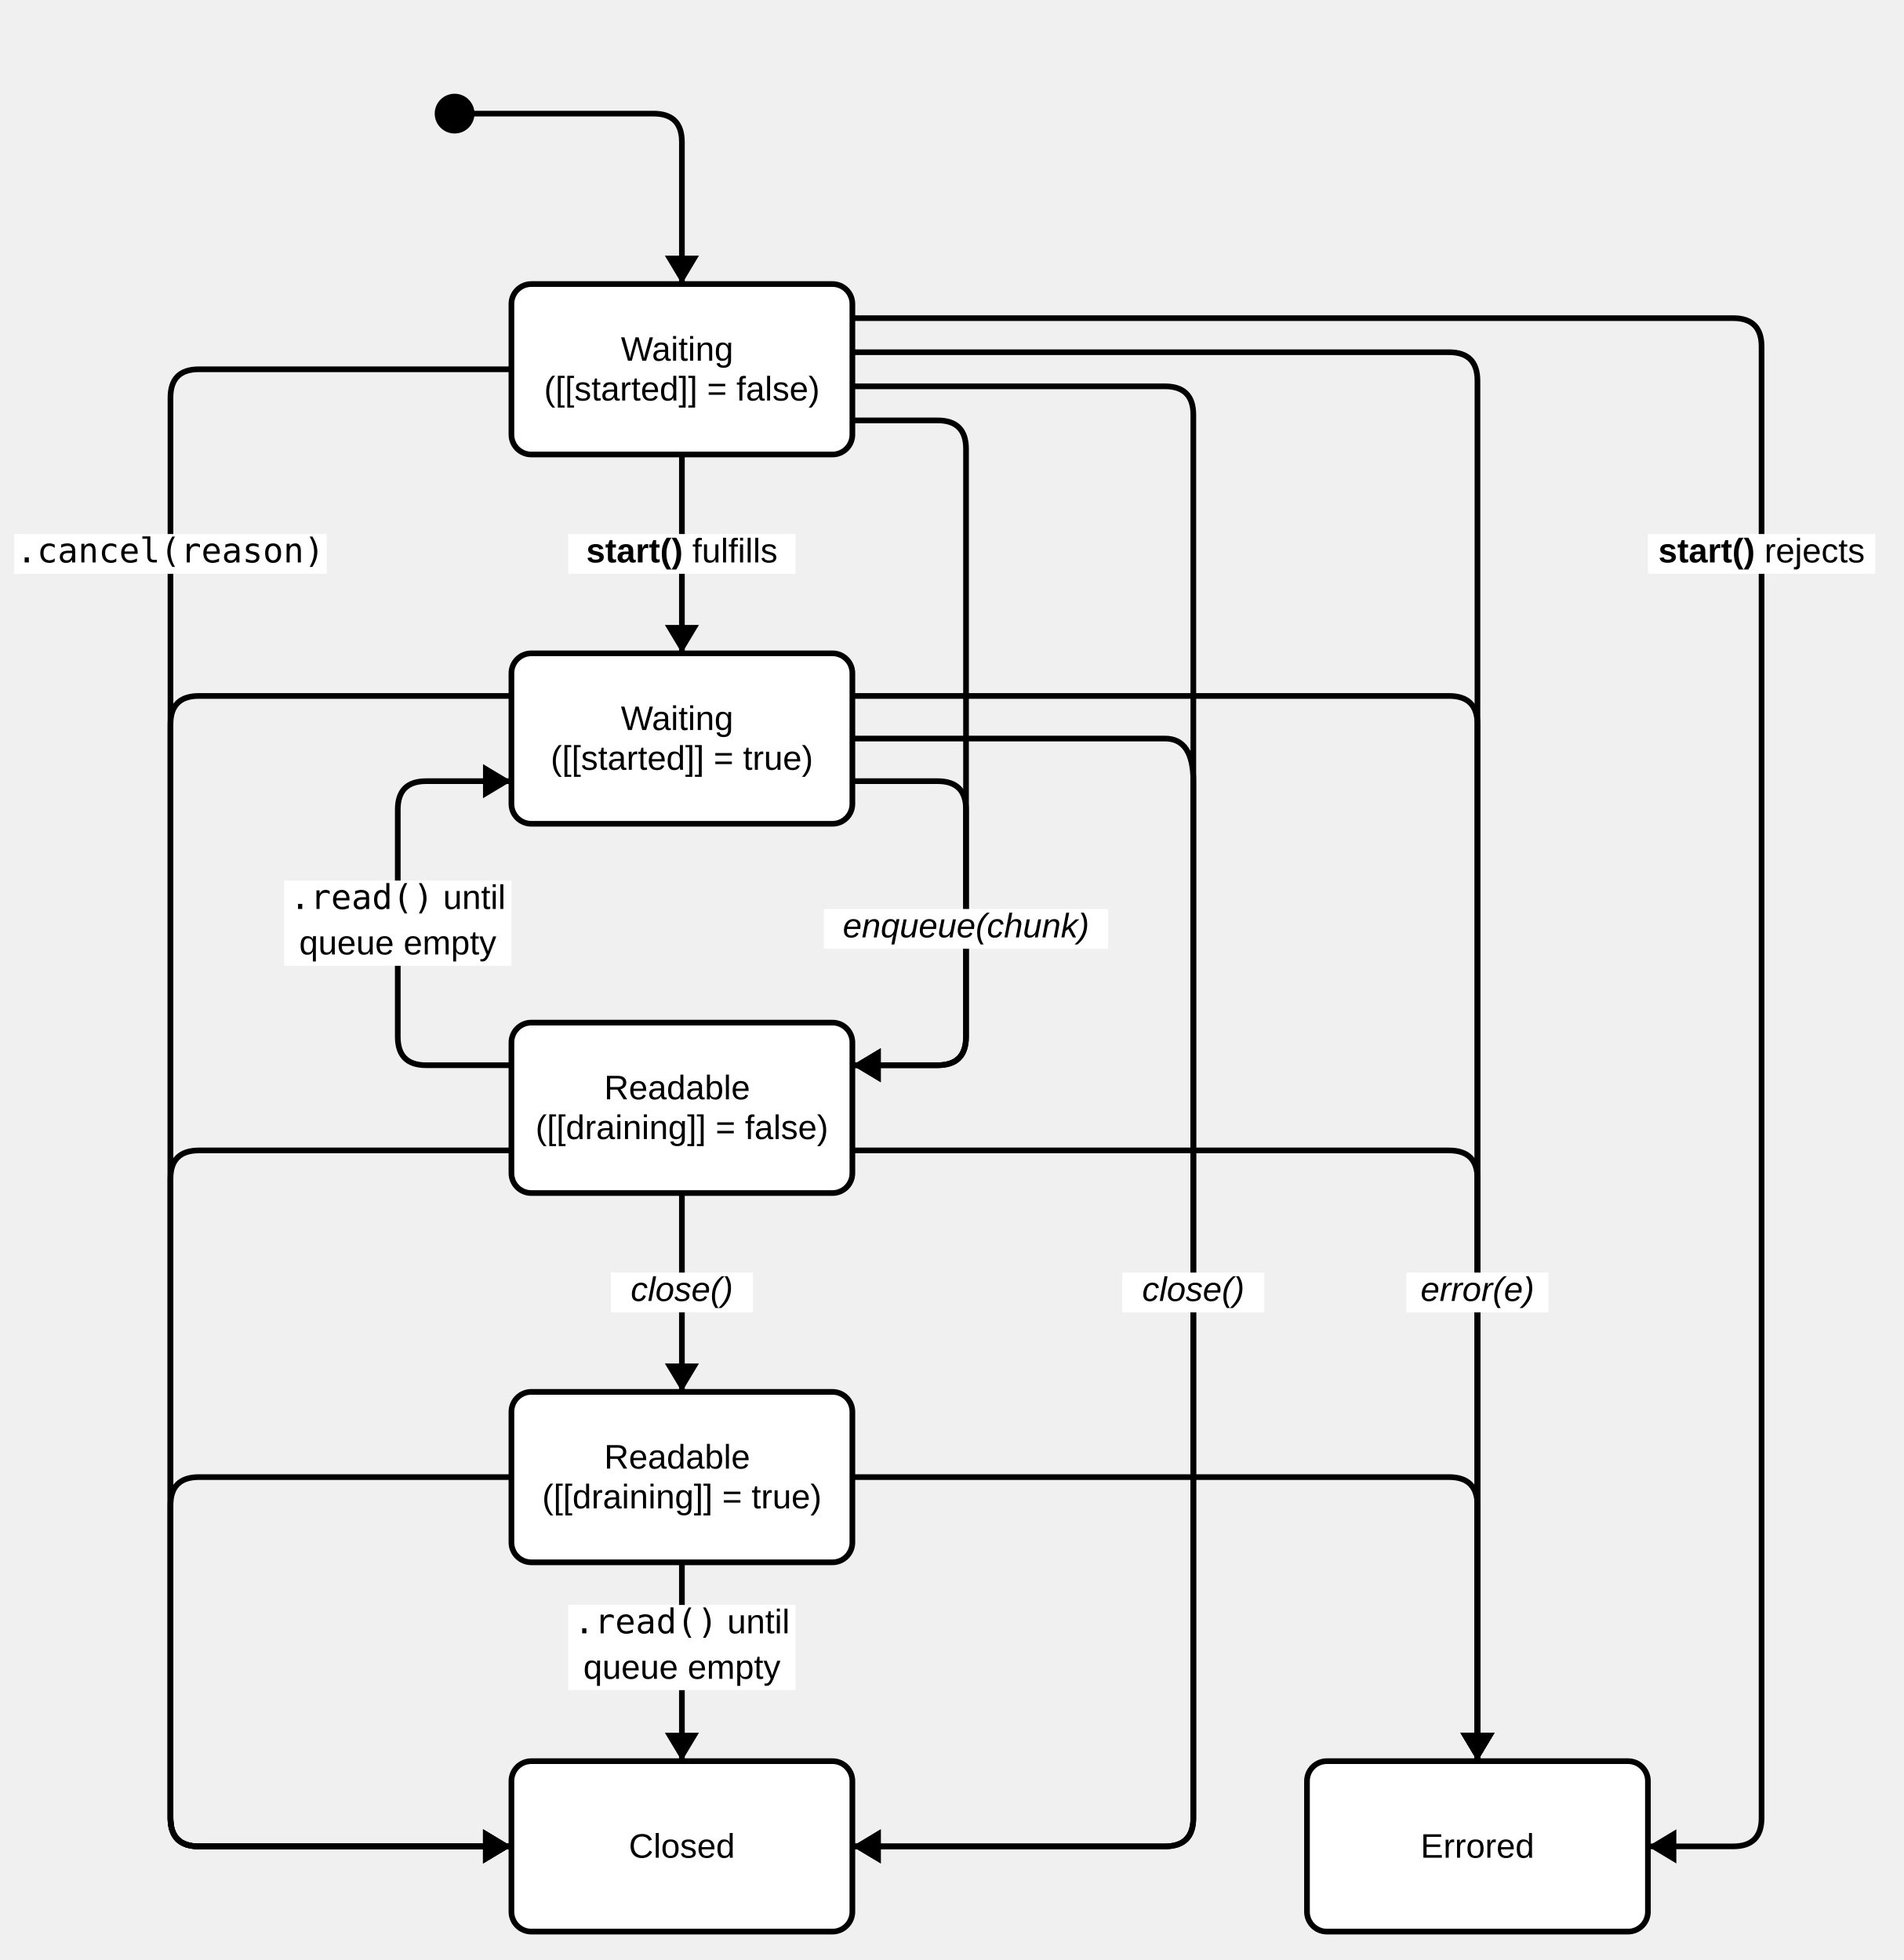
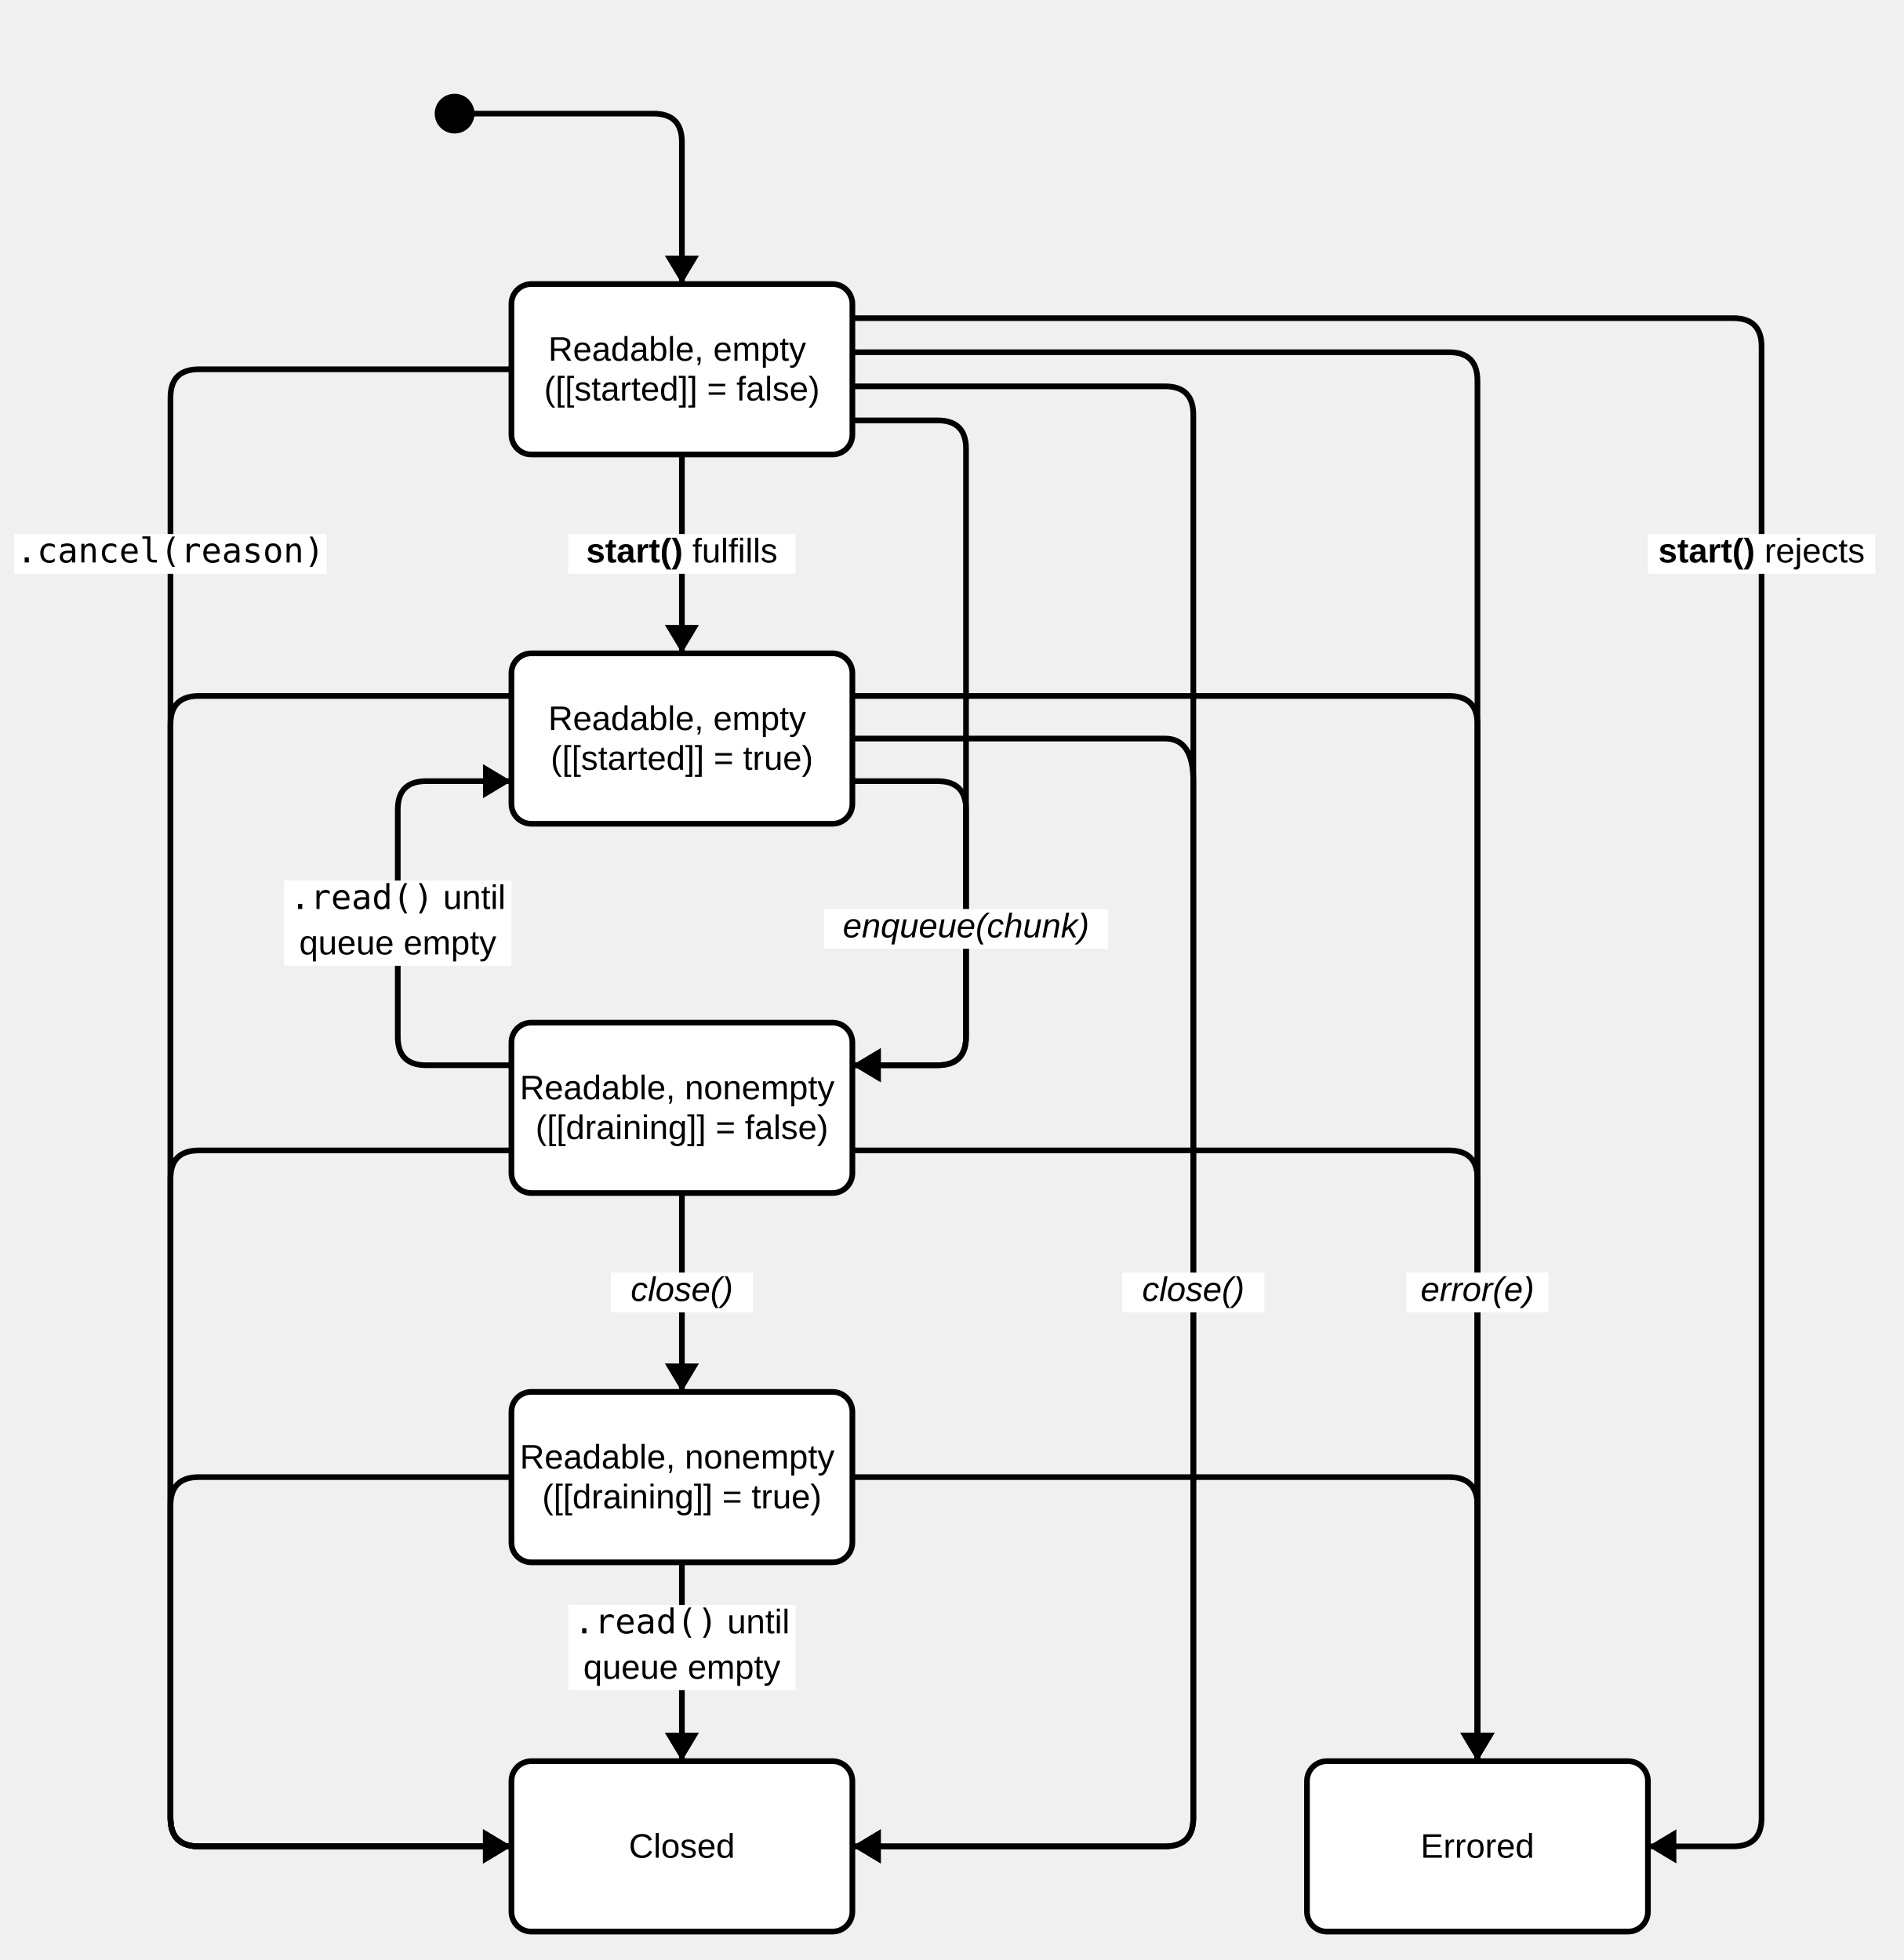
<svg xmlns="http://www.w3.org/2000/svg" width="670" height="690">
  <style>
    rect {
      fill: white;
    }

    rect[rx] {
      stroke: black;
      stroke-width: 2;
    }

    path[marker-end] {
      stroke: black;
      stroke-width: 2;
      fill: none;
    }

    text {
      font-family: Arial;
      font-size: 12px;
      text-anchor: middle;
    }

    tspan.constructor-param {
      font-weight: bold;
    }

    tspan.method-call {
      font-family: monospace;
    }

    tspan.capability {
      font-style: italic;
    }
  </style>
  <defs>
    <marker id="arrow" orient="auto" markerWidth="6" markerHeight="6" refX="5" refY="3">
      <path d="M0,0 V6 L5,3 Z" fill="black" />
    </marker>
  </defs>
  <ellipse cx="160" cy="40" rx="7" ry="7" fill="black" />
  <path d="M160,40 L230,40 Q240,40 240,50 L240,100" marker-end="url(#arrow)" />
  <g transform="translate(180, 100)">
    <rect x="0" y="0" width="120" height="60" rx="7" />
    <text y="27">
-       <tspan x="60">Waiting</tspan>
+       <tspan x="60">Readable, empty</tspan>
      <tspan x="60" dy="14">([[started]] = false)</tspan>
    </text>
  </g>
  <path d="M180,130 L70,130 Q60,130 60,140 L60,640 Q60,650 70,650 L180,650" marker-end="url(#arrow)" />
  <g transform="translate(60,188)">
    <rect x="-55" y="0" width="110" height="14" />
    <text y="10">
      <tspan class="method-call">.cancel(reason)</tspan>
    </text>
  </g>
  <path d="M240,160 L240,230" marker-end="url(#arrow)" />
  <g transform="translate(240,188)">
    <rect x="-40" y="0" width="80" height="14" />
    <text y="10">
      <tspan class="constructor-param">start()</tspan>
      <tspan>fulfills</tspan>
    </text>
  </g>
  <path d="M300,112 L610,112 Q620,112 620,122 L620,640 Q620,650 610,650 L580,650" marker-end="url(#arrow)" />
  <g transform="translate(620,188)">
    <rect x="-40" y="0" width="80" height="14" />
    <text y="10">
      <tspan class="constructor-param">start()</tspan>
      <tspan>rejects</tspan>
    </text>
  </g>
  <path d="M300,124 L510,124 Q520,124 520,134 L520,620" marker-end="url(#arrow)" />
  <path d="M300,136 L410,136 Q420,136 420,146 L420,640 Q420,650 410,650 L300,650" marker-end="url(#arrow)" />
  <path d="M300,148 L330,148 Q340,148 340,158 L340,365 Q340,375 330,375 L300,375" marker-end="url(#arrow)" />
  <g transform="translate(180, 230)">
    <rect x="0" y="0" width="120" height="60" rx="7" />
    <text y="27">
-       <tspan x="60">Waiting</tspan>
+       <tspan x="60">Readable, empty</tspan>
      <tspan x="60" dy="14">([[started]] = true)</tspan>
    </text>
  </g>
  <path d="M180,245 L70,245 Q60,245 60,255 L60,640 Q60,650 70,650 L180,650" marker-end="url(#arrow)" />
  <path d="M300,245 L510,245 Q520,245 520,255 L520,620" marker-end="url(#arrow)" />
  <path d="M300,260 L410,260 Q420,260 420,275 L420,640 Q420,650 410,650 L300,650" marker-end="url(#arrow)" />
  <g transform="translate(420,448)">
    <rect x="-25" y="0" width="50" height="14" />
    <text y="10">
      <tspan class="capability">close()</tspan>
    </text>
  </g>
  <path d="M300,275 L330,275 Q340,275 340,285 L340,365 Q340,375 330,375 L300,375" marker-end="url(#arrow)" />
  <g transform="translate(340,320)">
    <rect x="-50" y="0" width="100" height="14" />
    <text y="10">
      <tspan class="capability">enqueue(chunk)</tspan>
    </text>
  </g>
  <g transform="translate(180, 360)">
    <rect x="0" y="0" width="120" height="60" rx="7" />
    <text y="27">
-       <tspan x="60">Readable</tspan>
+       <tspan x="60">Readable, nonempty</tspan>
      <tspan x="60" dy="14">([[draining]] = false)</tspan>
    </text>
  </g>
  <path d="M180,375 L150,375 Q140,375 140,365 L140,285 Q140,275 150,275 L180,275" marker-end="url(#arrow)" />
  <g transform="translate(140,320)">
    <rect x="-40" y="-10" width="80" height="30" />
    <text y="0">
      <tspan class="method-call">.read()</tspan>
      <tspan>until</tspan>
    </text>
    <text y="16">
      <tspan>queue empty</tspan>
    </text>
  </g>
  <path d="M300,405 L510,405 Q520,405 520,415 L520,620" marker-end="url(#arrow)" />
  <g transform="translate(520,448)">
    <rect x="-25" y="0" width="50" height="14" />
    <text y="10">
      <tspan class="capability">error(e)</tspan>
    </text>
  </g>
  <path d="M240,420 L240,490" marker-end="url(#arrow)" />
  <g transform="translate(240,448)">
    <rect x="-25" y="0" width="50" height="14" />
    <text y="10">
      <tspan class="capability">close()</tspan>
    </text>
  </g>
  <path d="M180,405 L70,405 Q60,405 60,415 L60,640 Q60,650 70,650 L180,650" marker-end="url(#arrow)" />
  <g transform="translate(180, 490)">
    <rect x="0" y="0" width="120" height="60" rx="7" />
    <text y="27">
-       <tspan x="60">Readable</tspan>
+       <tspan x="60">Readable, nonempty</tspan>
      <tspan x="60" dy="14">([[draining]] = true)</tspan>
    </text>
  </g>
  <path d="M240,550 L240,620" marker-end="url(#arrow)" />
  <g transform="translate(240,575)">
    <rect x="-40" y="-10" width="80" height="30" />
    <text y="0">
      <tspan class="method-call">.read()</tspan>
      <tspan>until</tspan>
    </text>
    <text y="16">
      <tspan>queue empty</tspan>
    </text>
  </g>
  <path d="M180,520 L70,520 Q60,520 60,530 L60,640 Q60,650 70,650 L180,650" marker-end="url(#arrow)" />
  <path d="M300,520 L510,520 Q520,520 520,530 L520,620" marker-end="url(#arrow)" />
  <g transform="translate(180, 620)">
    <rect x="0" y="0" width="120" height="60" rx="7" />
    <text y="34">
      <tspan x="60">Closed</tspan>
    </text>
  </g>
  <g transform="translate(460, 620)">
    <rect x="0" y="0" width="120" height="60" rx="7" />
    <text y="34">
      <tspan x="60">Errored</tspan>
    </text>
  </g>
</svg>
